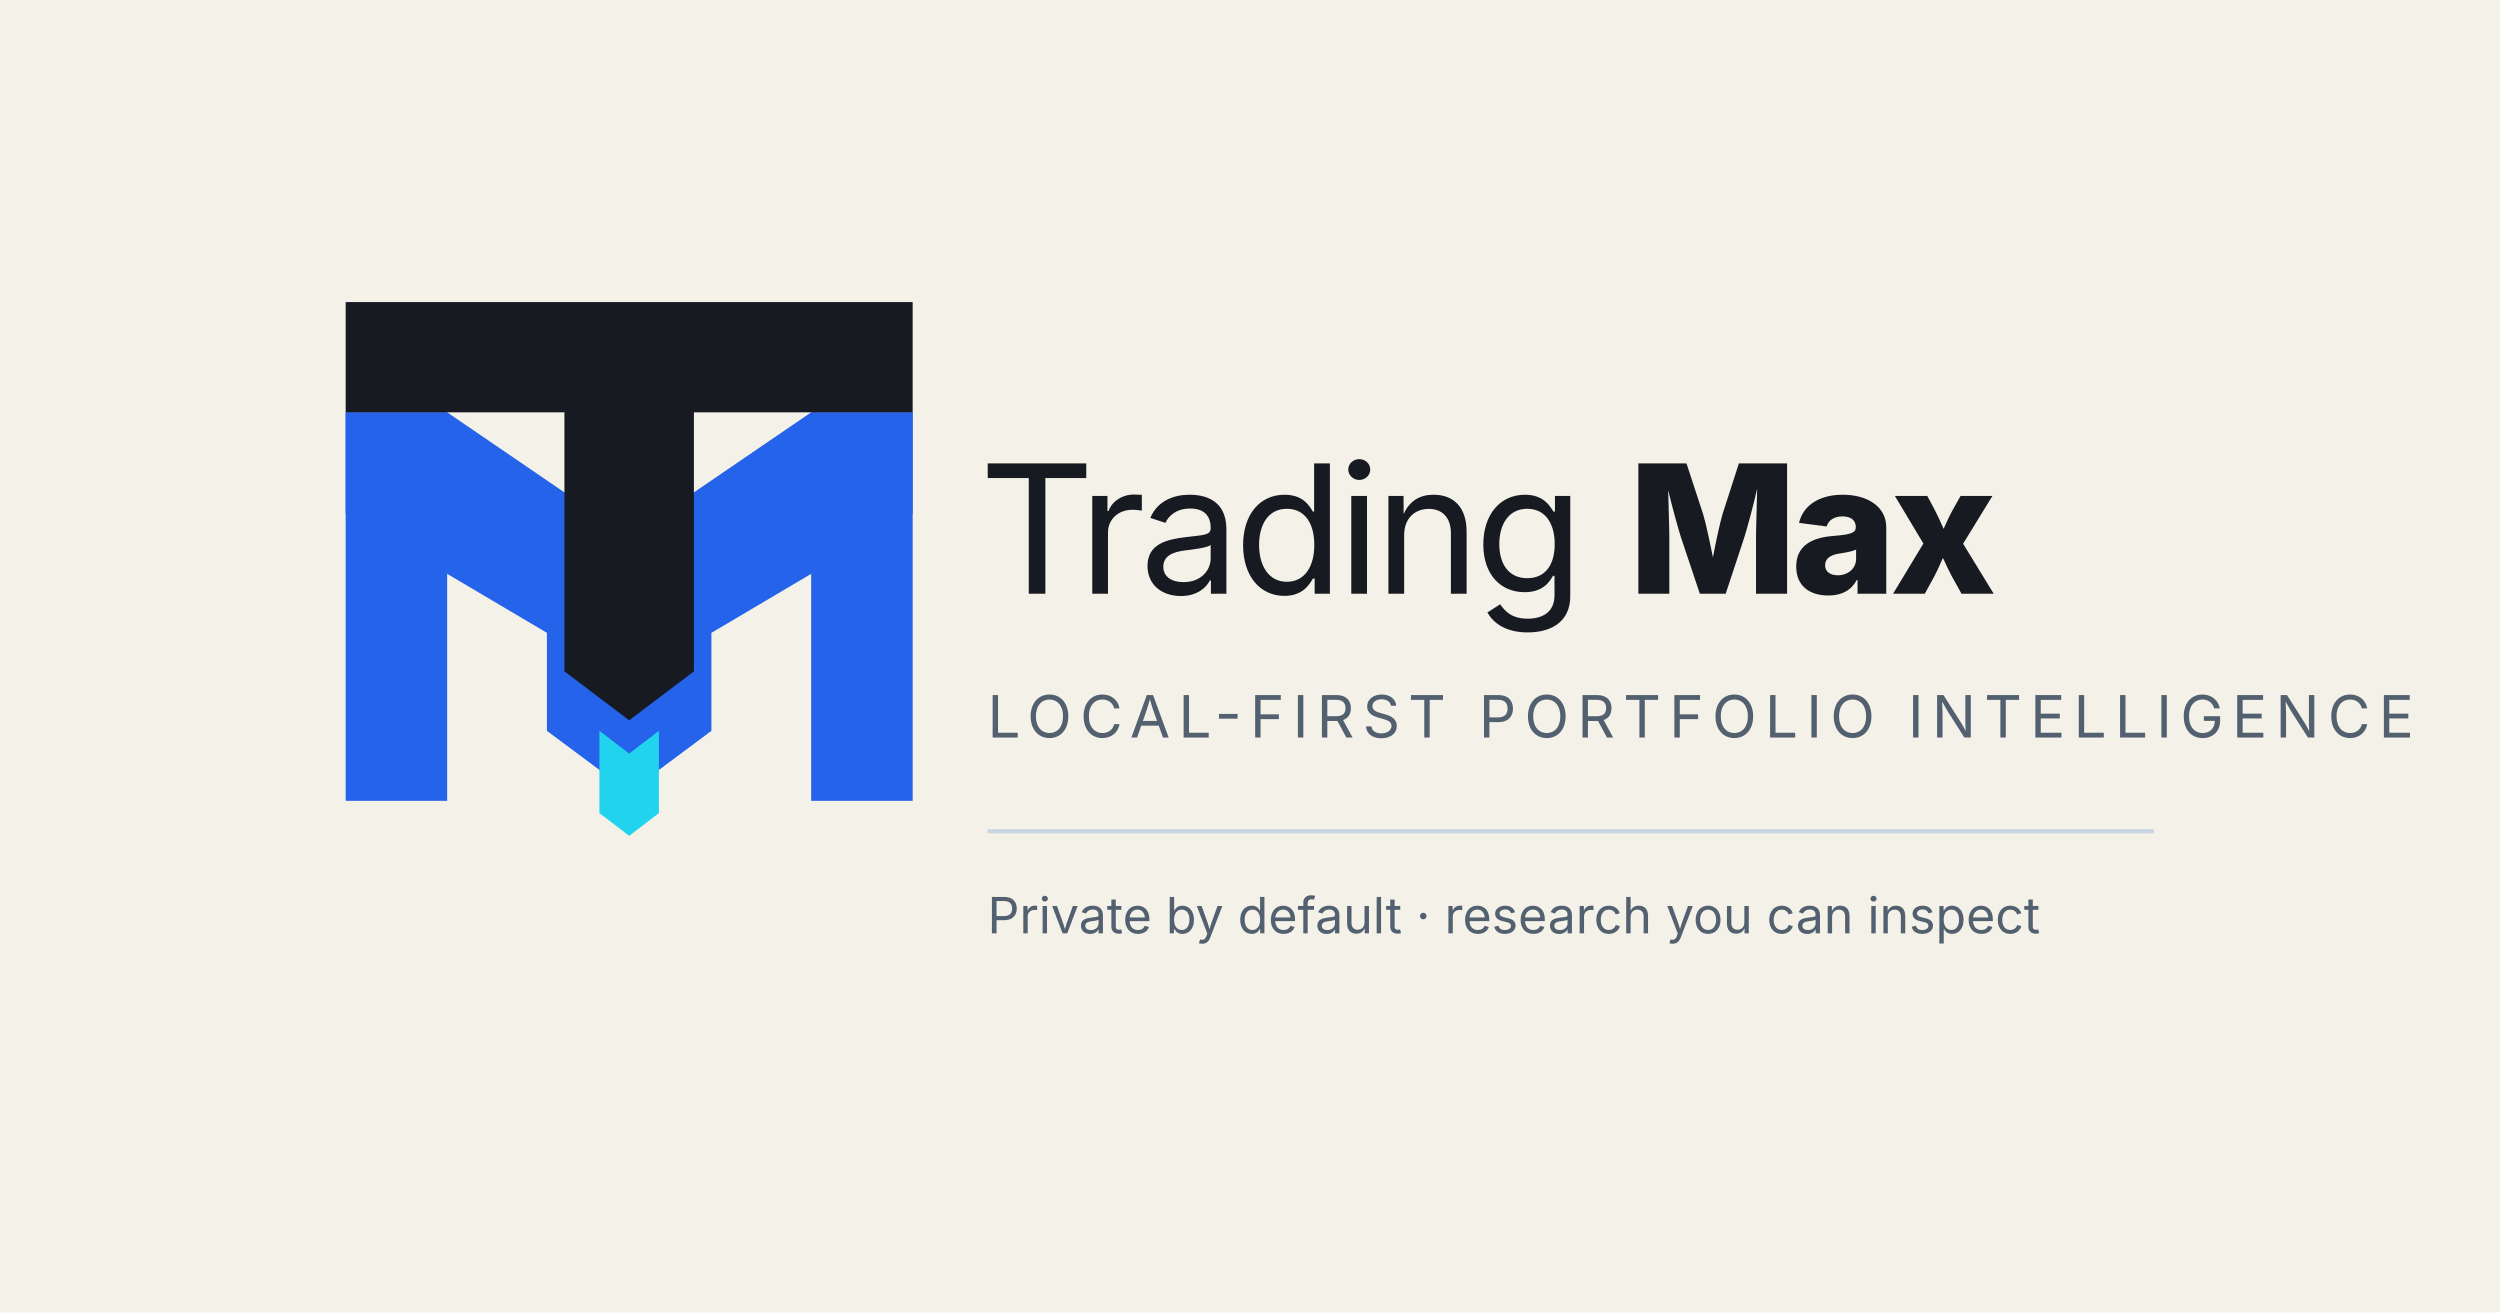
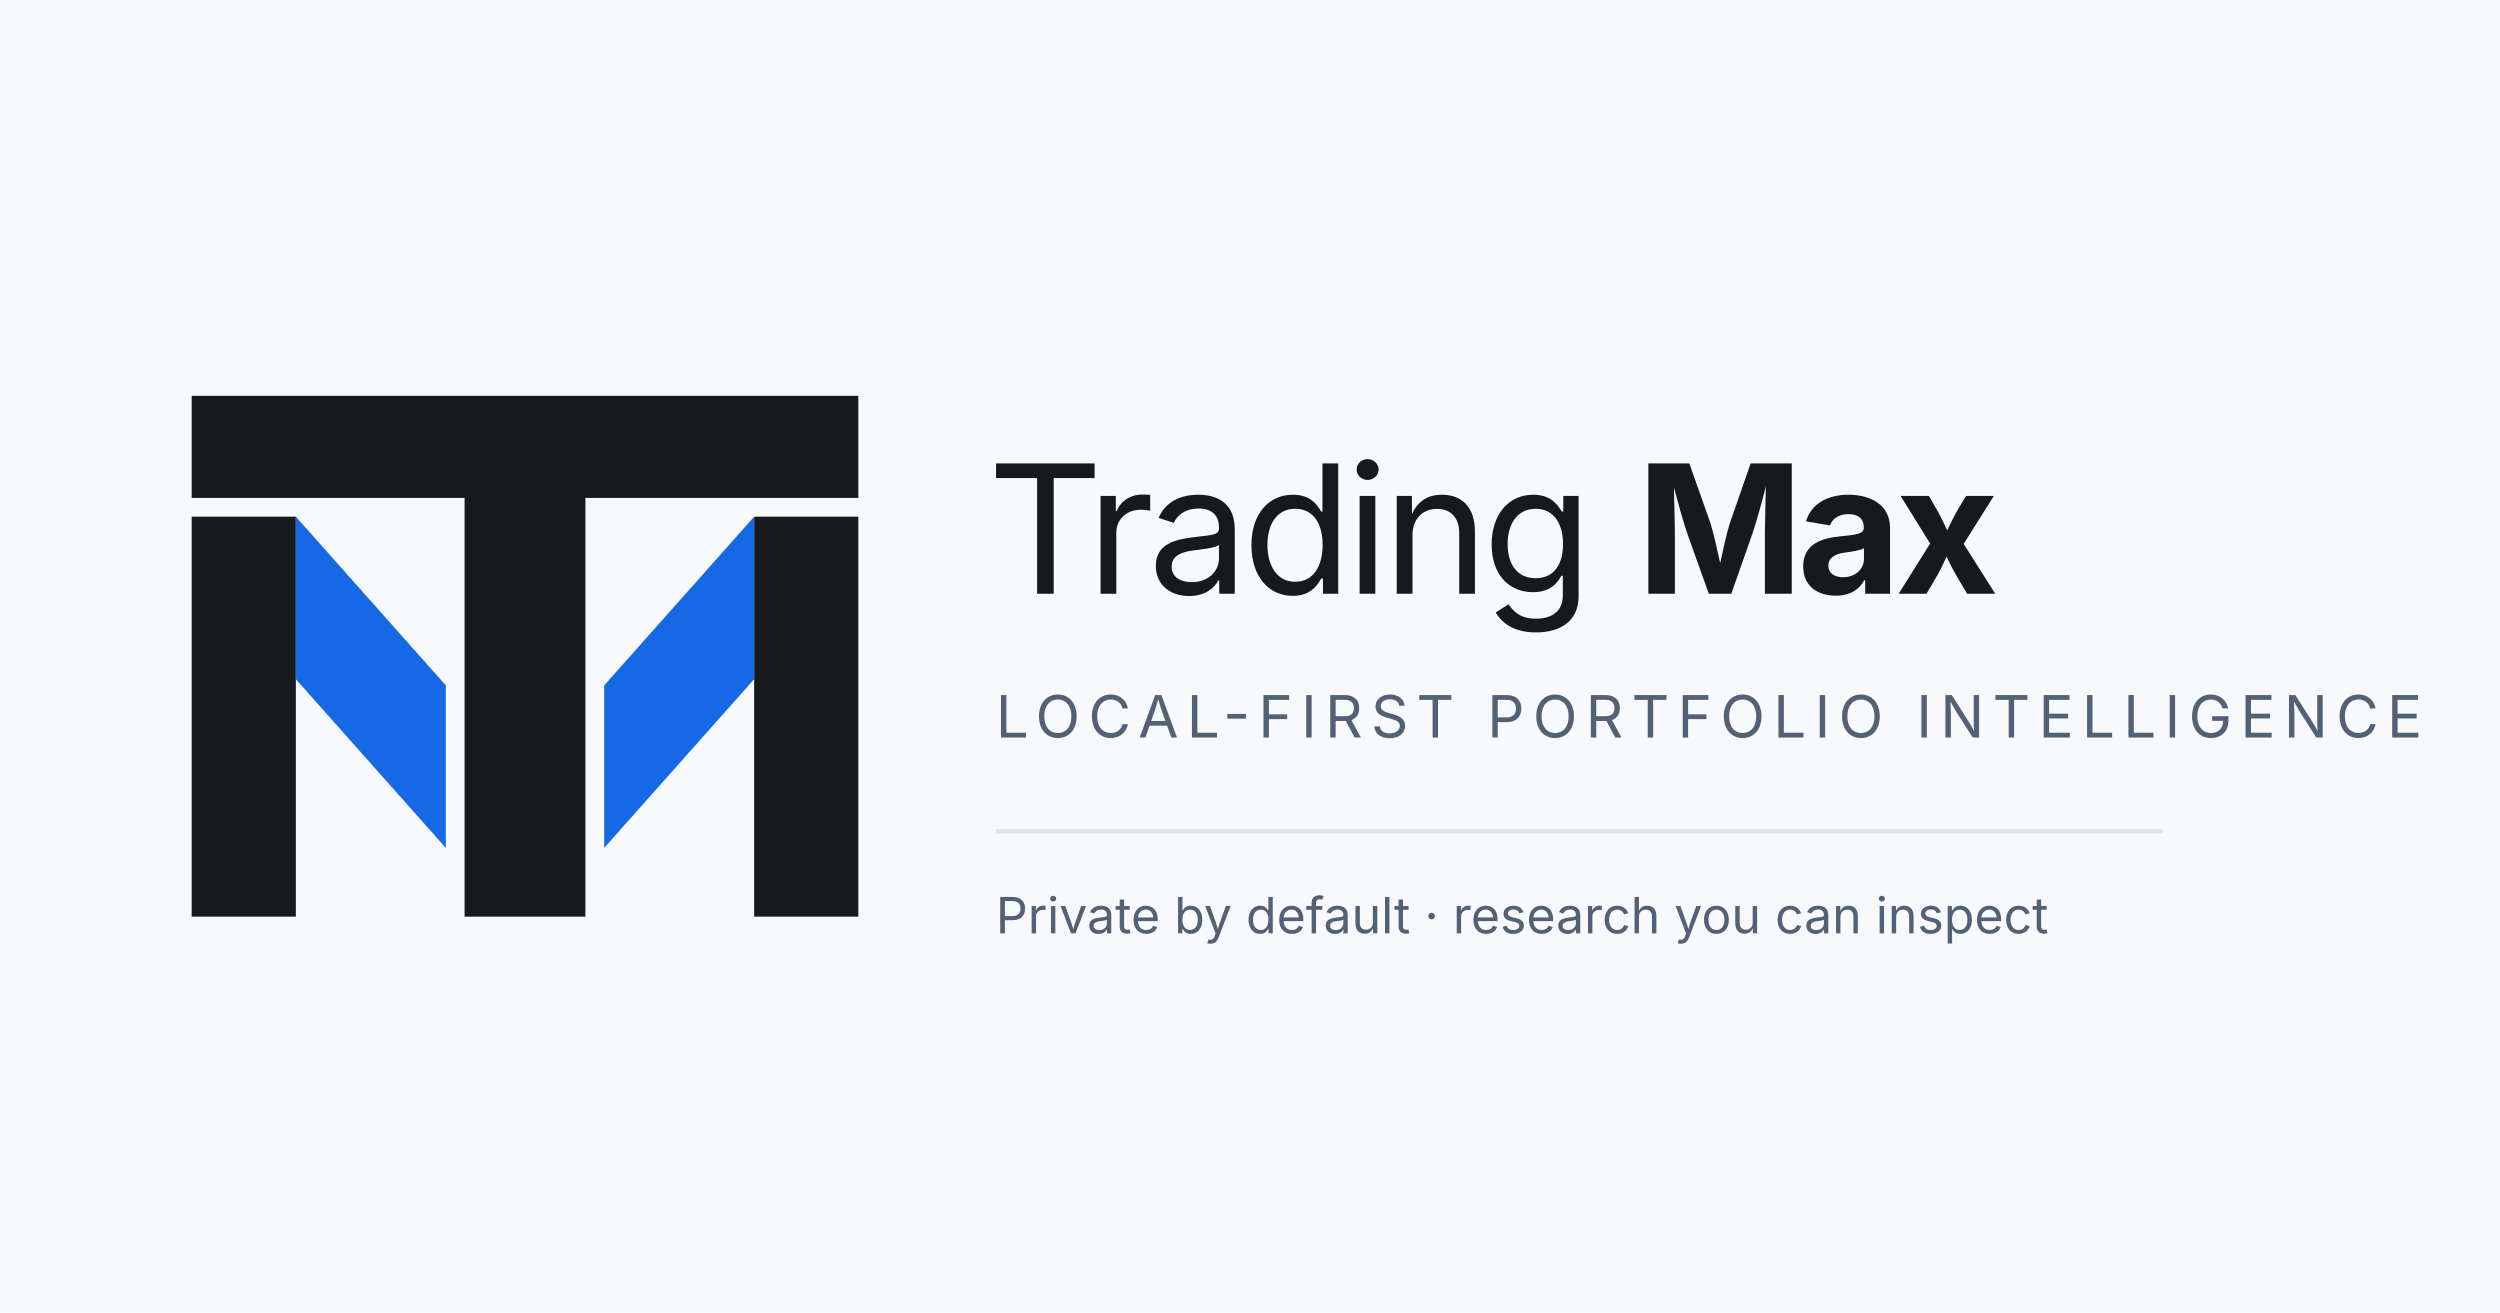
<svg xmlns="http://www.w3.org/2000/svg" viewBox="0 0 1200 630" role="img" aria-labelledby="title desc">
-   <rect width="1200" height="630" fill="#F4F2E8" />
-   <g transform="translate(92 82) scale(.42)">
-     <path fill="#2563EB" d="M176 276h116l208 142 208-142h116v116L594 528v112l-94 70-94-70V528L176 392z" />
-     <path fill="#2563EB" d="M176 276h116v444H176zm532 0h116v444H708z" />
-     <path fill="#171A21" d="M176 150h648v126H574v296l-74 56-74-56V276H176z" />
-     <path fill="#22D3EE" d="M466 640l34 26 34-26v94l-34 26-34-26z" />
+   <rect width="1200" height="630" fill="#f7f9fc" />
+   <g transform="translate(2 65) scale(.5)">
+     <path fill="#17191c" d="M180 250H820V348H558V750H442V348H180ZM180 366H280V750H180ZM720 366H820V750H720Z" />
+     <path fill="#1768e5" d="M280 366L424 528V684L280 522ZM720 366L576 528V684L720 522Z" />
  </g>
-   <text x="470" y="285" fill="#171A21" font-family="Inter, Helvetica Neue, Arial, sans-serif" font-size="86" letter-spacing="-3">Trading <tspan font-weight="800">Max</tspan>
+   <text x="474" y="285" fill="#17191c" font-family="Inter, Helvetica Neue, Arial, sans-serif" font-size="86" letter-spacing="-3">Trading <tspan font-weight="700">Max</tspan>
  </text>
-   <text x="474" y="354" fill="#53606F" font-family="Inter, Helvetica Neue, Arial, sans-serif" font-size="28" letter-spacing="4">LOCAL-FIRST PORTFOLIO INTELLIGENCE</text>
-   <path d="M474 399h560" stroke="#CBD5E1" stroke-width="2" />
-   <text x="474" y="448" fill="#53606F" font-family="Inter, Helvetica Neue, Arial, sans-serif" font-size="24">Private by default · research you can inspect</text>
+   <text x="478" y="354" fill="#536176" font-family="Inter, Helvetica Neue, Arial, sans-serif" font-size="28" letter-spacing="4">LOCAL-FIRST PORTFOLIO INTELLIGENCE</text>
+   <path d="M478 399h560" stroke="#dbe4ef" stroke-width="2" />
+   <text x="478" y="448" fill="#536176" font-family="Inter, Helvetica Neue, Arial, sans-serif" font-size="24">Private by default · research you can inspect</text>
</svg>
